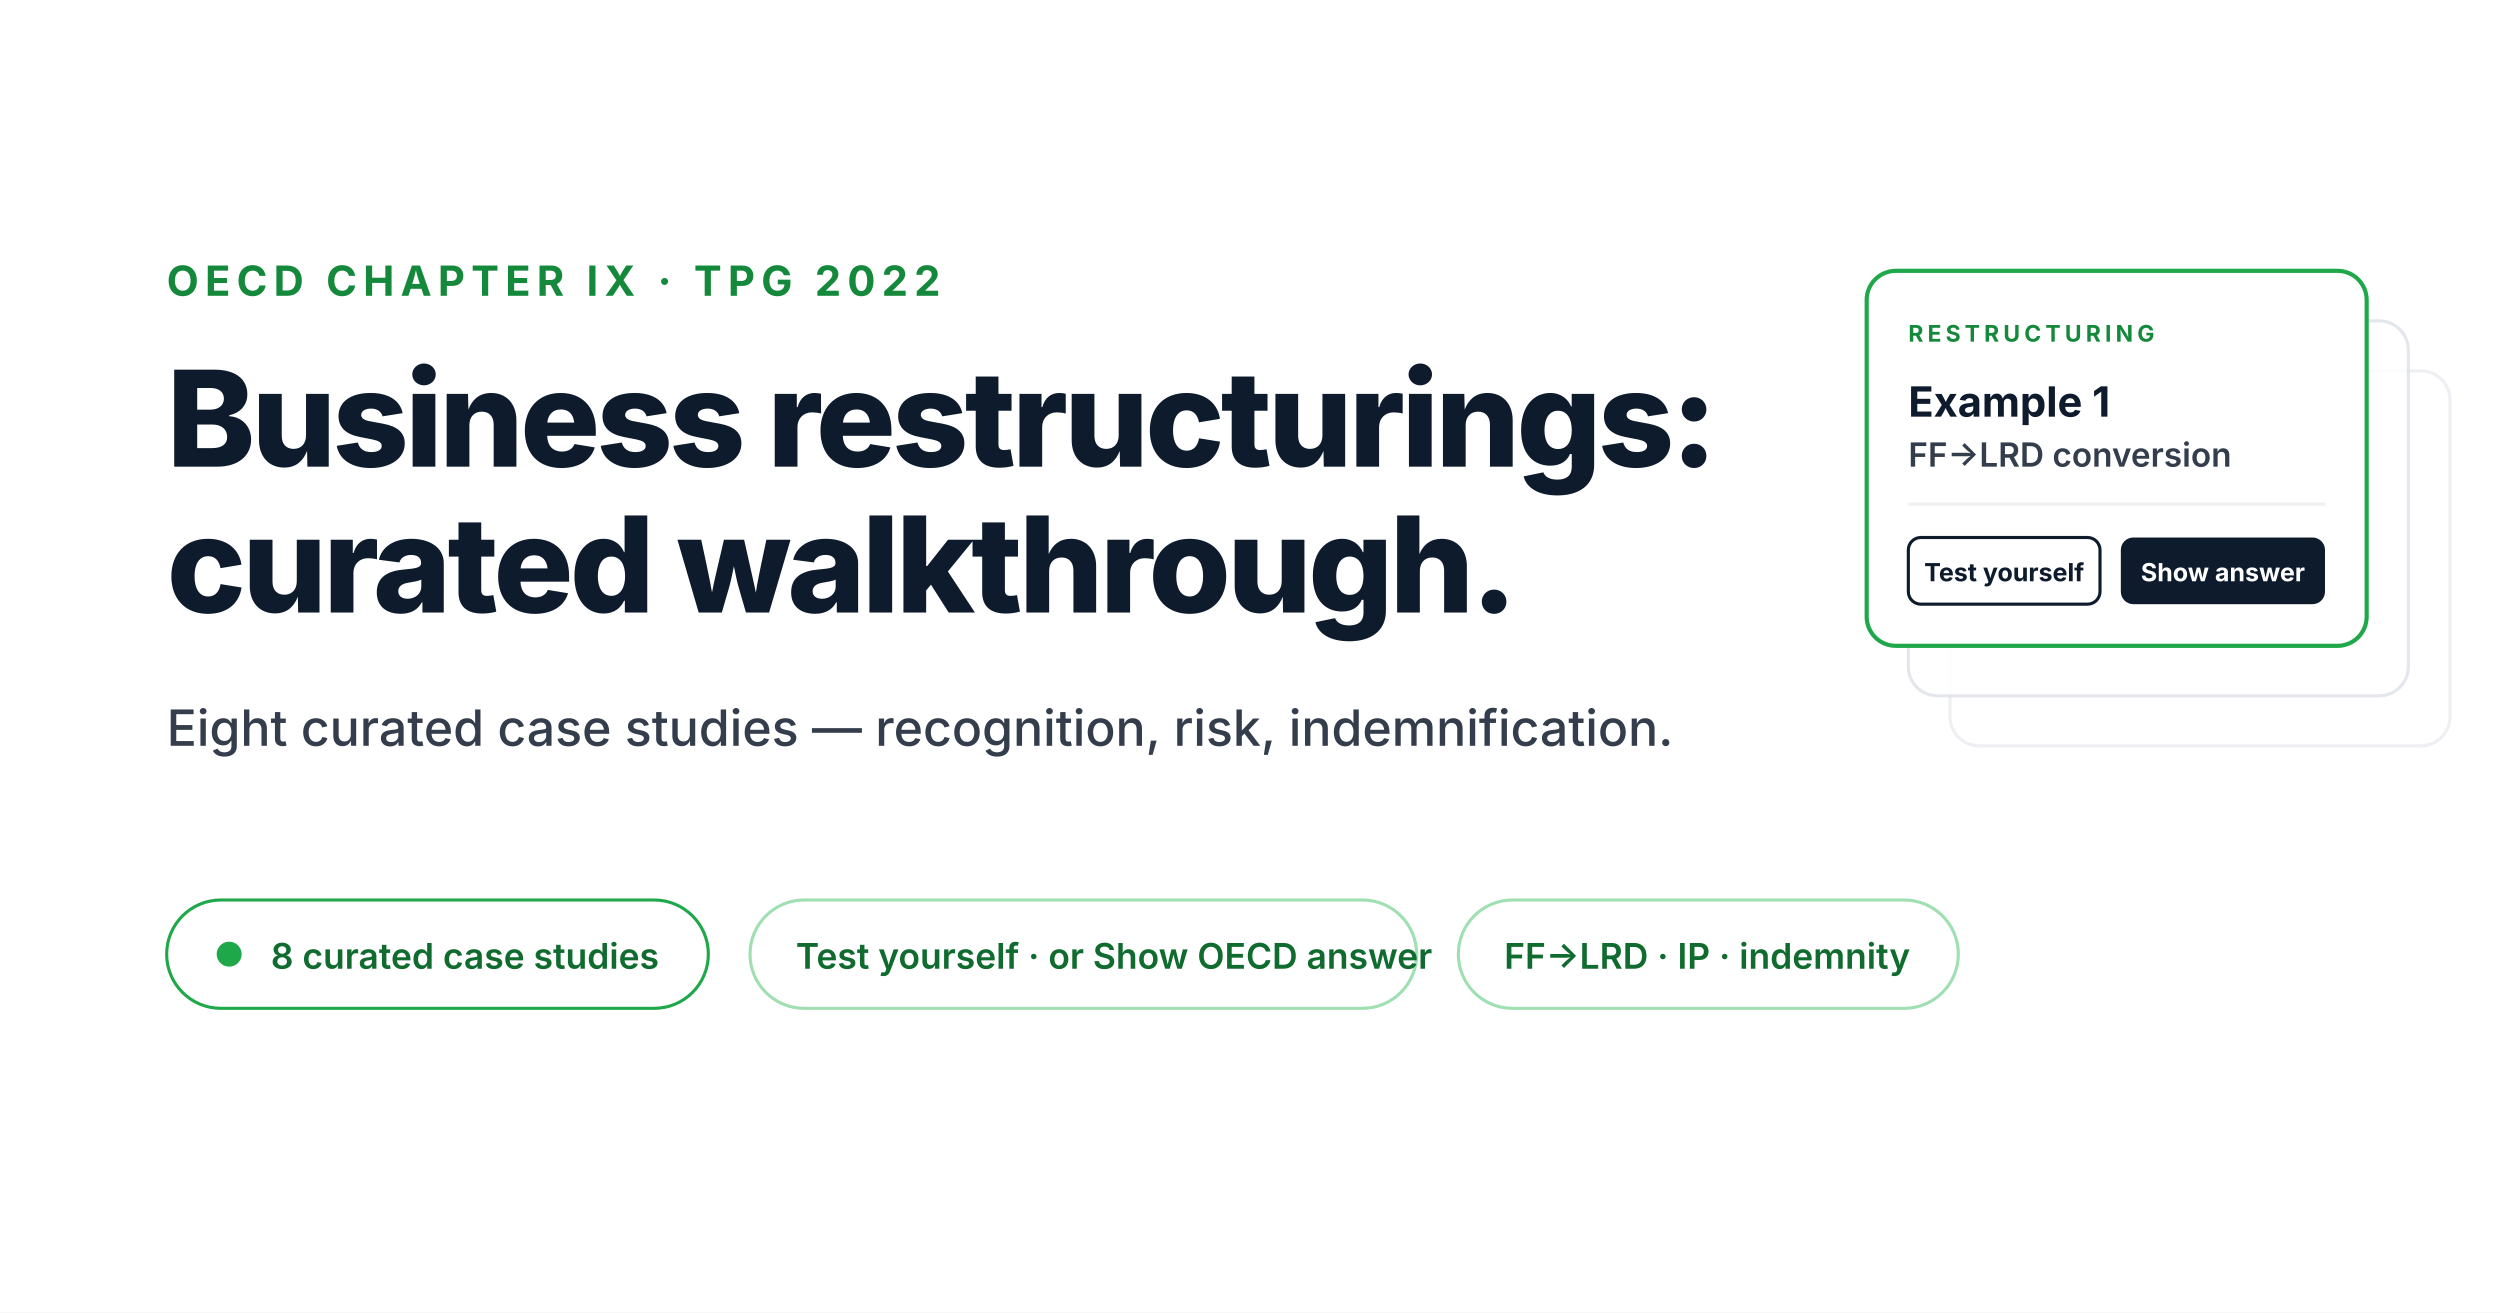
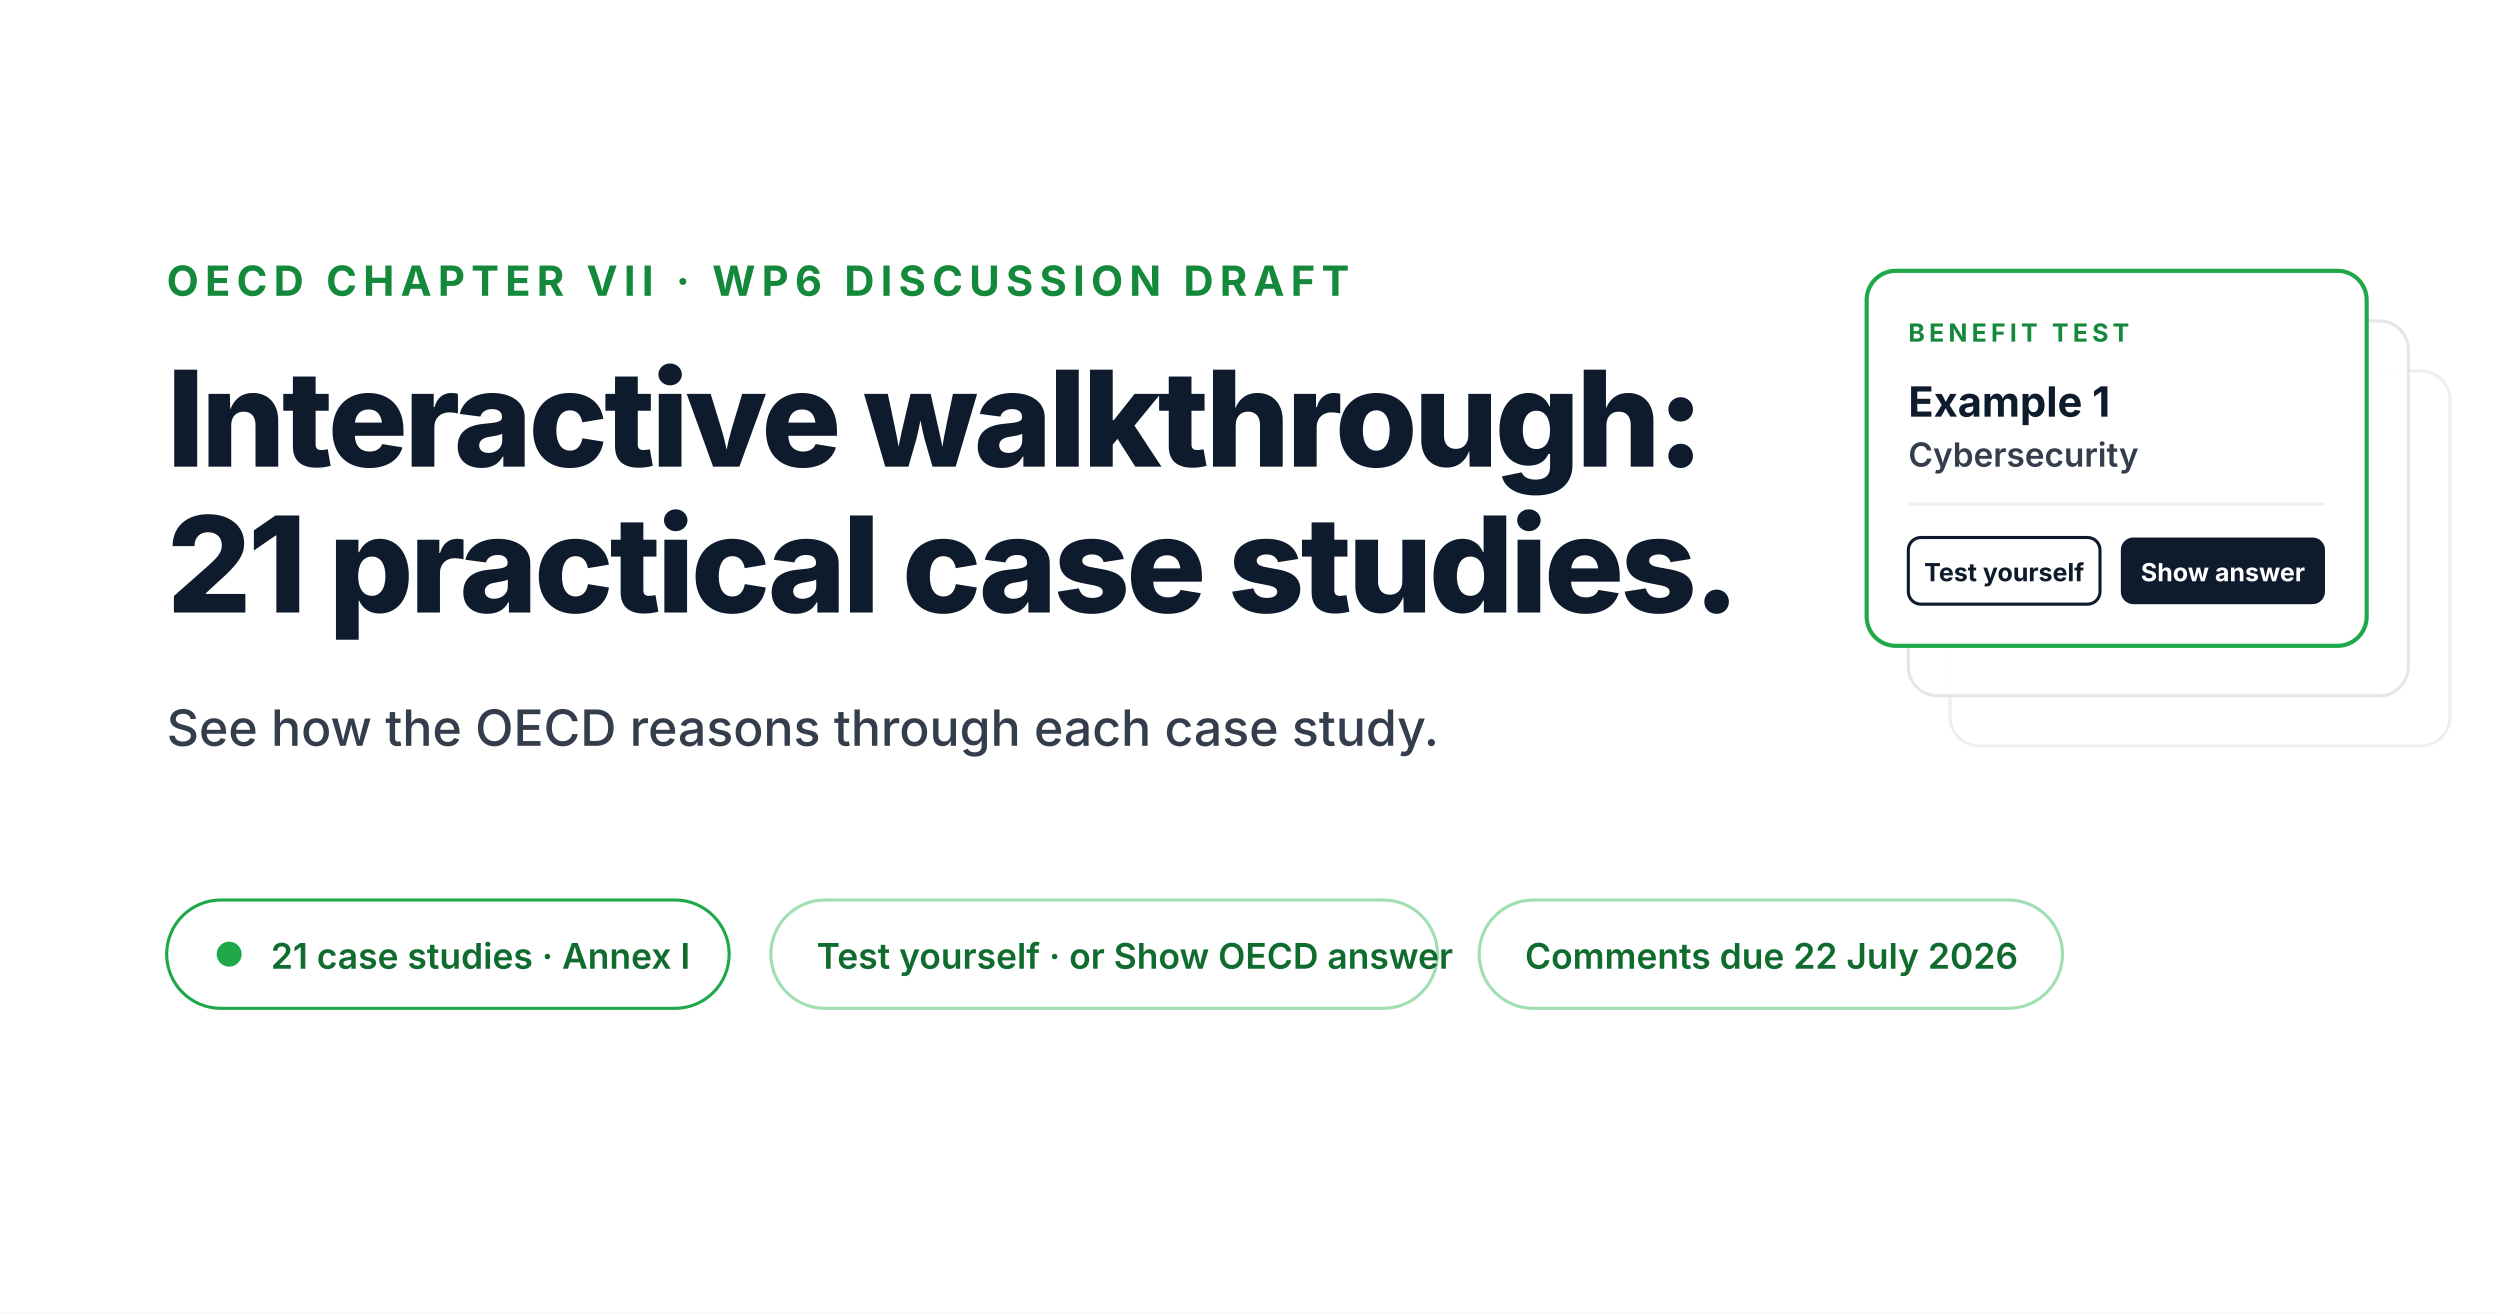
<svg xmlns="http://www.w3.org/2000/svg" width="1200" height="630" viewBox="0 0 1200 630" font-family="-apple-system, BlinkMacSystemFont, 'Segoe UI', system-ui, sans-serif">
  <rect width="1200" height="630" fill="#FFFFFF" />
-   <text x="80" y="142" font-weight="700" font-size="20" fill="#15893B" letter-spacing="3">OECD CHAPTER IX · TPG 2022</text>
-   <text x="80" y="224" font-weight="800" font-size="64" fill="#0D1B2D" letter-spacing="-1.8">Business restructurings:</text>
-   <text x="80" y="294" font-weight="800" font-size="64" fill="#0D1B2D" letter-spacing="-1.8">curated walkthrough.</text>
-   <text x="80" y="358" font-weight="500" font-size="24" fill="#343D4C">Eight curated case studies — recognition, risk, indemnification.</text>
+   <text x="80" y="142" font-weight="700" font-size="20" fill="#15893B" letter-spacing="3">OECD CHAPTER VII · WP6 DISCUSSION DRAFT</text>
+   <text x="80" y="224" font-weight="800" font-size="64" fill="#0D1B2D" letter-spacing="-1.8">Interactive walkthrough:</text>
+   <text x="80" y="294" font-weight="800" font-size="64" fill="#0D1B2D" letter-spacing="-1.8">21 practical case studies.</text>
+   <text x="80" y="358" font-weight="500" font-size="24" fill="#343D4C">See how the OECD reasons through each case study.</text>
  <g transform="translate(80, 432)">
-     <rect width="260" height="52" rx="26" fill="#FFFFFF" stroke="#1FA84A" stroke-width="1.5" />
+     <rect width="270" height="52" rx="26" fill="#FFFFFF" stroke="#1FA84A" stroke-width="1.5" />
    <circle cx="30" cy="26" r="6" fill="#1FA84A" />
-     <text x="50" y="33" font-weight="600" font-size="17" fill="#0F6B2E">8 curated case studies</text>
-     <g transform="translate(280, 0)">
+     <text x="50" y="33" font-weight="600" font-size="17" fill="#0F6B2E">21 case studies · Annex I</text>
+     <g transform="translate(290, 0)">
      <rect width="320" height="52" rx="26" fill="#FFFFFF" stroke="#9FDFB1" stroke-width="1.5" />
      <text x="22" y="33" font-weight="600" font-size="17" fill="#0F6B2E">Test yourself · or Show OECD answer</text>
    </g>
-     <g transform="translate(620, 0)">
-       <rect width="240" height="52" rx="26" fill="#FFFFFF" stroke="#9FDFB1" stroke-width="1.5" />
-       <text x="22" y="33" font-weight="600" font-size="17" fill="#0F6B2E">FF→LRD · IP · indemnity</text>
+     <g transform="translate(630, 0)">
+       <rect width="280" height="52" rx="26" fill="#FFFFFF" stroke="#9FDFB1" stroke-width="1.5" />
+       <text x="22" y="33" font-weight="600" font-size="17" fill="#0F6B2E">Comments due 22 July 2026</text>
    </g>
  </g>
  <g transform="translate(896, 130)">
    <rect x="40" y="48" width="240" height="180" rx="14" fill="#FFFFFF" stroke="#DEE2E8" stroke-width="1.5" opacity="0.55" />
    <rect x="20" y="24" width="240" height="180" rx="14" fill="#FFFFFF" stroke="#DEE2E8" stroke-width="1.5" opacity="0.85" />
    <rect width="240" height="180" rx="14" fill="#FFFFFF" stroke="#1FA84A" stroke-width="2" />
-     <text x="20" y="34" font-weight="700" font-size="11" fill="#15893B" letter-spacing="2">RESTRUCTURING</text>
+     <text x="20" y="34" font-weight="700" font-size="12" fill="#15893B" letter-spacing="2">BENEFIT TEST</text>
    <text x="20" y="70" font-weight="700" font-size="20" fill="#0D1B2D">Example 1</text>
-     <text x="20" y="94" font-weight="600" font-size="16" fill="#343D4C">FF→LRD conversion</text>
+     <text x="20" y="94" font-weight="600" font-size="16" fill="#343D4C">Cybersecurity</text>
    <line x1="20" y1="112" x2="220" y2="112" stroke="#EEF0F3" stroke-width="1.5" />
    <g transform="translate(20, 128)">
      <rect width="92" height="32" rx="6" fill="#FFFFFF" stroke="#0D1B2D" stroke-width="1.5" />
      <text x="46" y="21" font-weight="700" font-size="12" fill="#0D1B2D" text-anchor="middle">Test yourself</text>
      <g transform="translate(102, 0)">
        <rect width="98" height="32" rx="6" fill="#0D1B2D" />
        <text x="49" y="21" font-weight="700" font-size="12" fill="#FFFFFF" text-anchor="middle">Show answer</text>
      </g>
    </g>
  </g>
</svg>
